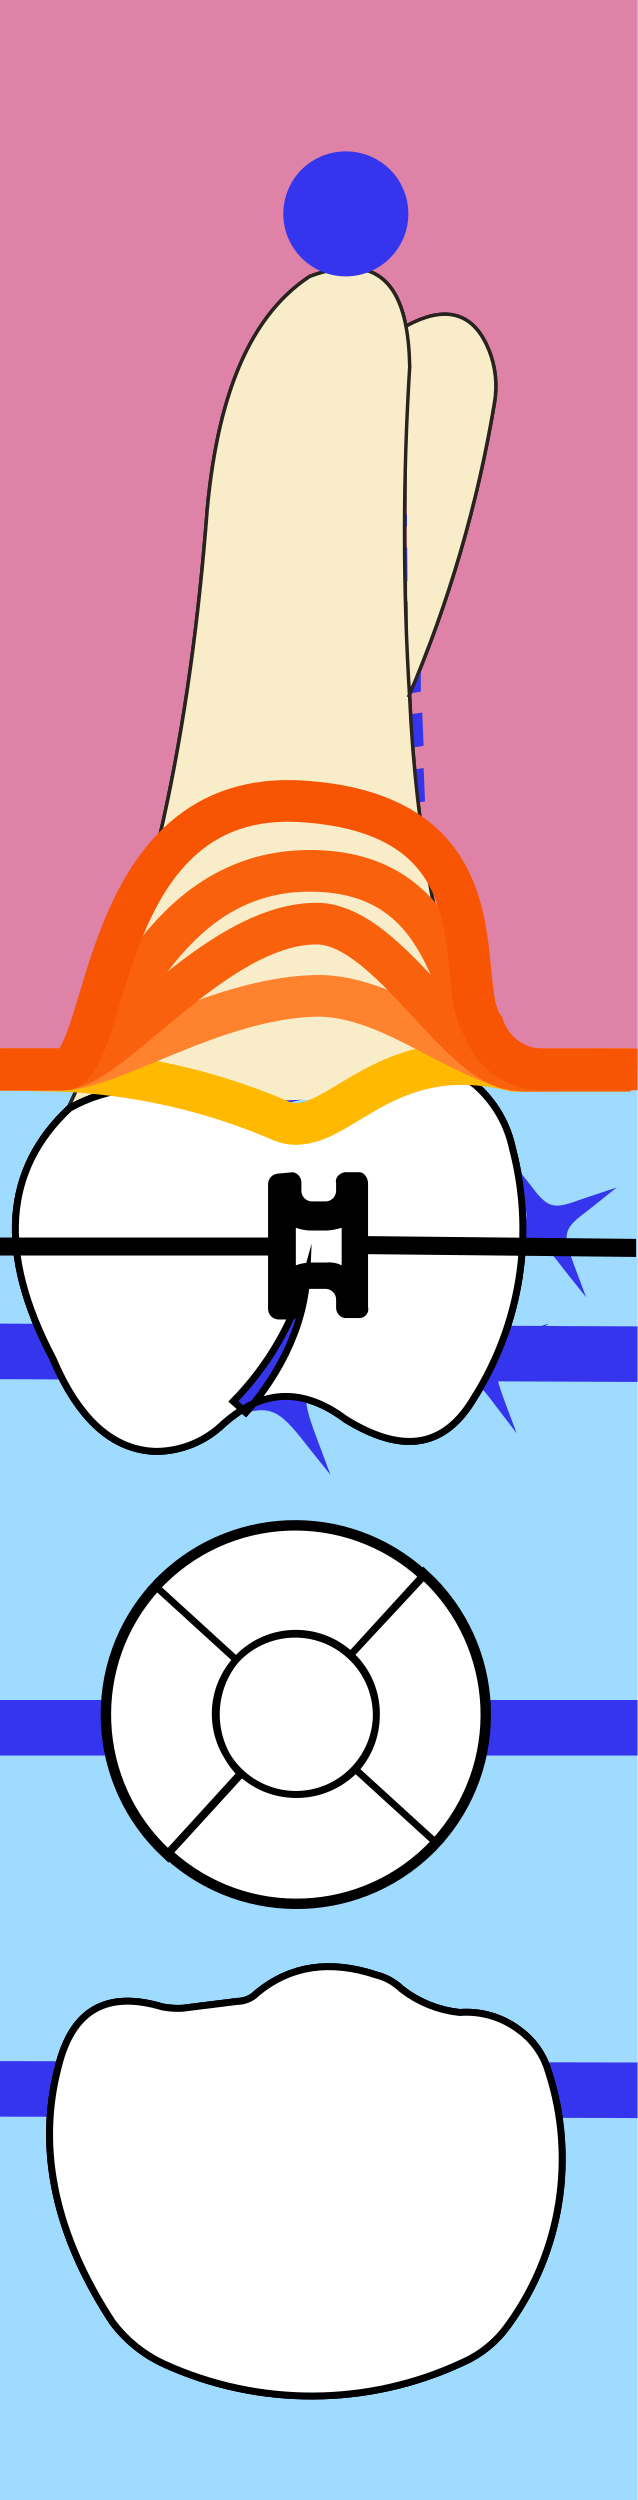
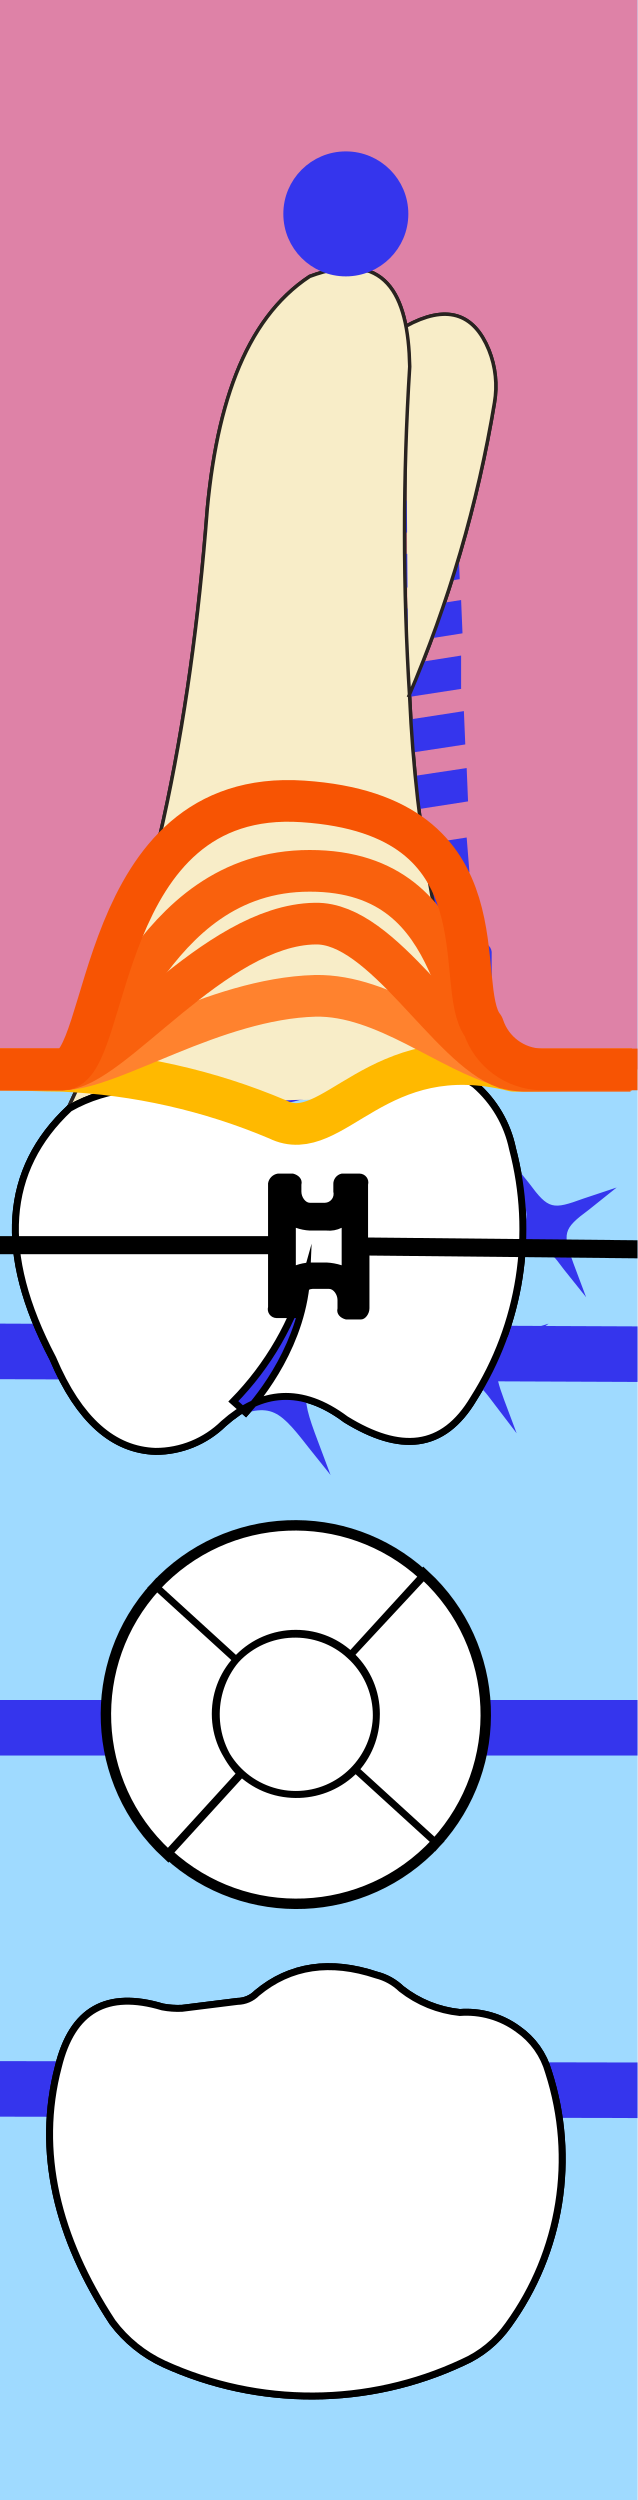
<svg xmlns="http://www.w3.org/2000/svg" viewBox="0 0 45.9 180">
  <g class="Слой_2" data-name="Слой 2">
    <g class="Слой_1-2" data-name="Слой 1">
      <g class="_28" data-name="28">
-         <path class="background" d="M45.9,0H0V180H45.9Z" style="fill:#9fdaff" />
-         <path class="bone" d="M45.9,0H0V77H45.9Z" style="fill:#de82a7" />
+         <path class="background" d="M45.9,180H0V0H45.9Z" style="fill:#9fdaff" />
+         <path class="bone" d="M45.9,77H0V0H45.9Z" style="fill:#de82a7" />
        <path class="bridge" d="M0,99.3v-4l45.9.2v4Zm45.9,53.2v-4L0,148.4v4Zm0-26.1v-4H0v4Z" style="fill:#3535ed" />
        <path class="root" d="M4.9,79.8c5.6-11.9,8.6-26,9.9-41.6.6-8.8,2.8-15.2,7.5-18.3,5.4-2,7.1,1.2,7.2,6.5a190.59,190.59,0,0,0,0,23.9,106.16,106.16,0,0,0,5.2,28.4M29.2,23.5c2.9-1.6,4.9-1,6,1.7a7,7,0,0,1,.4,3.8,92.11,92.11,0,0,1-6.2,21.2" style="fill:#f8edc8;stroke:#292320;stroke-miterlimit:10;stroke-width:0.25px" />
-         <path class="rootCanal" d="M14.8,78.4a1.66,1.66,0,0,1-1.2-2.1c5.9-16.6,7.7-54.1,11.6-56.1,3.3-1.7-3.7,30-.3,56.2a2.09,2.09,0,0,1-1.2,2.1,19.06,19.06,0,0,1-3.4,1,1.73,1.73,0,0,1-1-.1C18.8,79.3,17.5,79,14.8,78.4Z" style="fill:#3535ed" />
-         <path class="implant" d="M15.9,39.9l14-2.1a2.36,2.36,0,0,0-.8-.9,15.85,15.85,0,0,0-12.1,0,1.78,1.78,0,0,0-1,1.6ZM15.7,44l14.4-2.3L30,39.3,15.9,41.5Zm-.1,3.9,14.6-2.3-.1-2.4L15.6,45.5Zm-.2,4.2,14.9-2.3V47.4L15.7,49.7Zm0,3.9,15.1-2.3-.1-2.4L15.5,53.6Zm-.2,4.1,15.4-2.4-.1-2.4L15.2,57.6Zm-.1,5.1,15.7-2.4-.2-2.5L15.1,62.7Zm-.1.6V66H30.9l-.1-2.7L15,65.8Zm-1.5,3v1.9a.9.9,0,0,1,.5-.1H32c.2,0,.3.1.5.1v-2a1.42,1.42,0,0,0-.2-.6,1.08,1.08,0,0,0-.7-.3h-17a1,1,0,0,0-1.1,1Zm-.6,4.7v1.2h0a1,1,0,0,0,1,1H32a1,1,0,0,0,1-1V73.5a1.19,1.19,0,0,0-.5-.9c-.2-.1-.3-.2-.5-.2H14a1.39,1.39,0,0,0-1.1,1.1Z" style="fill:#3535ed" />
-         <path class="rootMusk" d="M4.9,79.8c5.6-11.9,8.6-26,9.9-41.6.6-8.8,2.8-15.2,7.5-18.3,5.4-2,7.1,1.2,7.2,6.5a190.59,190.59,0,0,0,0,23.9,106.16,106.16,0,0,0,5.2,28.4M29.2,23.5c2.9-1.6,4.9-1,6,1.7a7,7,0,0,1,.4,3.8,92.11,92.11,0,0,1-6.2,21.2" style="fill:#f8edc8;stroke:#292320;stroke-miterlimit:10;stroke-width:0.25px" />
-         <path class="coronaLingual" d="M11.8,170.2a25.64,25.64,0,0,0,21.5-.1,7.91,7.91,0,0,0,3.3-2.7,20.39,20.39,0,0,0,2.9-18.2,5.61,5.61,0,0,0-2.2-3.1,6.29,6.29,0,0,0-4.2-1.2,8.17,8.17,0,0,1-4.2-1.7,4,4,0,0,0-1.8-1c-3.3-1.1-6.2-.7-8.6,1.3a2,2,0,0,1-1.4.6l-4,.5a6.15,6.15,0,0,1-1.4-.1c-4-1.2-6.5.2-7.5,4.3-1.6,6.1-.1,12.3,3.9,18.4A9.65,9.65,0,0,0,11.8,170.2Z" style="fill:#fff;stroke:#000;stroke-miterlimit:10;stroke-width:0.5px" />
-         <path class="coronaLingualIncisalDistal" d="M29.9,149.9v-6a8,8,0,0,0,3,.9,5.79,5.79,0,0,1,4.2,1.2,5.91,5.91,0,0,1,2.2,3.1c.1.3.1.6.2.8Z" style="fill:#3535ed" />
-         <path class="coronaLingualIncisalMiddle" d="M14.4,149.9v-5.5l2.8-.3a3.51,3.51,0,0,0,1.4-.6c2.4-2,5.2-2.4,8.5-1.3a4,4,0,0,1,1.8,1,4.44,4.44,0,0,0,1.1.8v6Z" style="fill:#3535ed" />
-         <path class="coronaLingualIncisionMesial" d="M4.1,149.9c.1-.4.1-.8.2-1.2,1-4.1,3.6-5.5,7.5-4.3a2.29,2.29,0,0,0,1.4.1l1.2-.1v5.5Z" style="fill:#3535ed" />
-         <path class="coronaLingualMiddleDistal" d="M38.6,163.6H30.1V149.8h9.6A20.43,20.43,0,0,1,38.6,163.6Z" style="fill:#3535ed" />
-         <path class="coronaLingualMiddleMiddle" d="M30.1,149.9H14.3v13.8H30.1Z" style="fill:#3535ed" />
-         <path class="coronaLingualMiddleMesial" d="M6.3,163.6a21.32,21.32,0,0,1-2.2-13.8H14.5v13.8Z" style="fill:#3535ed" />
-         <path class="coronaLingualCervicalDistal" d="M36.5,167.3a7.91,7.91,0,0,1-3.3,2.7c-1,.5-2.1.8-3.1,1.2v-7.6h8.4A16.49,16.49,0,0,1,36.5,167.3Z" style="fill:#3535ed" />
-         <path class="coronaLingualCervicalMiddle" d="M14.5,171.1v-7.5H30.1v7.6A24.49,24.49,0,0,1,14.5,171.1Z" style="fill:#3535ed" />
-         <path class="coronaLingualCervicalMesial" d="M11.9,170.1a8.11,8.11,0,0,1-3.6-3,39.72,39.72,0,0,1-2-3.5h8.2v7.5A13.89,13.89,0,0,1,11.9,170.1Z" style="fill:#3535ed" />
+         <path class="rootCanal" d="M19.3,79.4a1.73,1.73,0,0,0,1,.1,19.06,19.06,0,0,0,3.4-1,2.09,2.09,0,0,0,1.2-2.1c-3.4-26.2,3.6-57.9.3-56.2-3.9,2-5.7,39.5-11.6,56.1a1.66,1.66,0,0,0,1.2,2.1C17.5,79,18.8,79.3,19.3,79.4Z" style="fill:#3535ed" />
+         <path class="implant" d="M18.9,39.9l14-2.1a1.8,1.8,0,0,0-.8-.9,15.85,15.85,0,0,0-12.1,0,1.78,1.78,0,0,0-1,1.6ZM18.7,44l14.4-2.3L33,39.3,18.9,41.5Zm0,3.9,14.6-2.3-.1-2.4L18.7,45.5Zm-.4,4,14.9-2.3V47.2L18.6,49.5Zm.1,4,15.1-2.3-.1-2.4L18.5,53.5Zm-.1,4.2,15.4-2.4-.1-2.4L18.3,57.6Zm-.2,5.1,15.7-2.4-.2-2.5L18.1,62.7Zm0,.6L18,66H33.9l-.1-2.7L18.1,65.8Zm-1.6,3-.1,1.9a.9.9,0,0,1,.5-.1h18c.2,0,.3.1.5.1v-2a.73.73,0,0,0-.2-.6,1.49,1.49,0,0,0-.7-.3h-17a1,1,0,0,0-1,1ZM16,73.5l-.1,1.3h0a1,1,0,0,0,1,1h18a1,1,0,0,0,1-1V73.6a1.05,1.05,0,0,0-.5-.9c-.2-.1-.3-.2-.5-.2H17a1,1,0,0,0-1,1Z" style="fill:#3535ed" />
+         <path class="rootMask" d="M4.9,79.8c5.6-11.9,8.6-26,9.9-41.6.6-8.8,2.8-15.2,7.5-18.3,5.4-2,7.1,1.2,7.2,6.5a190.59,190.59,0,0,0,0,23.9,106.16,106.16,0,0,0,5.2,28.4M29.2,23.5c2.9-1.6,4.9-1,6,1.7a7,7,0,0,1,.4,3.8,92.11,92.11,0,0,1-6.2,21.2" style="fill:#f8edc8;stroke:#292320;stroke-miterlimit:10;stroke-width:0.25px" />
+         <path class="coronaLingual" d="M8.1,167.2c-4-6.1-5.5-12.3-3.9-18.4,1-4.1,3.5-5.5,7.5-4.3a6.15,6.15,0,0,0,1.4.1l4-.5a2,2,0,0,0,1.4-.6c2.4-2,5.3-2.4,8.6-1.3a4,4,0,0,1,1.8,1,8.17,8.17,0,0,0,4.2,1.7,6.29,6.29,0,0,1,4.2,1.2,5.61,5.61,0,0,1,2.2,3.1,20.39,20.39,0,0,1-2.9,18.2,7.91,7.91,0,0,1-3.3,2.7,25.64,25.64,0,0,1-21.5.1A9.65,9.65,0,0,1,8.1,167.2Z" style="fill:#fff;stroke:#000;stroke-miterlimit:10;stroke-width:0.5px" />
+         <path class="coronaLingualIncisalDistal" d="M39.5,149.9c-.1-.2-.1-.5-.2-.8a5.91,5.91,0,0,0-2.2-3.1,5.79,5.79,0,0,0-4.2-1.2,8,8,0,0,1-3-.9v6Z" style="fill:#3535ed" />
+         <path class="coronaLingualIncisalMiddle" d="M30,150v-6a4.44,4.44,0,0,1-1.1-.8,4,4,0,0,0-1.8-1c-3.3-1.1-6.1-.7-8.5,1.3a3.51,3.51,0,0,1-1.4.6l-2.8.3v5.5Z" style="fill:#3535ed" />
+         <path class="coronaLingualIncisionMesial" d="M14.4,149.9v-5.5l-1.2.1a2.29,2.29,0,0,1-1.4-.1c-3.9-1.2-6.5.2-7.5,4.3-.1.4-.1.8-.2,1.2Z" style="fill:#3535ed" />
+         <path class="coronaLingualMiddleDistal" d="M39.7,149.8H30.1v13.8h8.5A20.43,20.43,0,0,0,39.7,149.8Z" style="fill:#3535ed" />
+         <path class="coronaLingualMiddleMiddle" d="M30.1,163.7H14.3V149.9H30.1Z" style="fill:#3535ed" />
+         <path class="coronaLingualMiddleMesial" d="M14.5,163.6V149.8H4.1a21.32,21.32,0,0,0,2.2,13.8Z" style="fill:#3535ed" />
+         <path class="coronaLingualCervicalDistal" d="M38.5,163.6H30.1v7.6c1-.4,2.1-.7,3.1-1.2a7.91,7.91,0,0,0,3.3-2.7A16.49,16.49,0,0,0,38.5,163.6Z" style="fill:#3535ed" />
+         <path class="coronaLingualCervicalMiddle" d="M30.1,171.2v-7.6H14.5v7.5A24.49,24.49,0,0,0,30.1,171.2Z" style="fill:#3535ed" />
+         <path class="coronaLingualCervicalMesial" d="M14.5,171.1v-7.5H6.3a39.72,39.72,0,0,0,2,3.5,8.11,8.11,0,0,0,3.6,3A13.89,13.89,0,0,0,14.5,171.1Z" style="fill:#3535ed" />
        <path class="coronaLabial" d="M34.1,100.7c-2.2,3.7-5.3,3.9-9.2,1.5-3.2-2.4-6.1-2.1-8.8.3a7,7,0,0,1-4.9,2c-3-.1-5.5-2.2-7.4-6.7C-.2,90.2.3,84.2,5,79.8c2.8-1.6,6.1-1.8,9.6-1.1a6.31,6.31,0,0,1,2.3.8c2.5,1.5,5.5.8,8.6-1.1a8.6,8.6,0,0,1,2.7-.9l2.2-.3a5.18,5.18,0,0,1,3.8.9,8.35,8.35,0,0,1,2.7,4.6A22.79,22.79,0,0,1,34.1,100.7Zm-17.3.2.9.8c1-1.1,4.2-5,4.4-10A21.22,21.22,0,0,1,16.8,100.9Z" style="fill:#fff;stroke:#000;stroke-miterlimit:10;stroke-width:0.5px" />
-         <path class="coronaLabialIncisalDistal" d="M27.8,98v5.6c2.6.7,4.7-.1,6.3-2.9.5-.9,1-1.8,1.4-2.7Z" style="fill:#3535ed" />
-         <path class="coronaLabialIncisalMiddle" d="M10.5,98v6.5c.3,0,.5.1.8.1a7,7,0,0,0,4.9-2c2.7-2.4,5.6-2.7,8.8-.3a10.76,10.76,0,0,0,2.9,1.3V98Z" style="fill:#3535ed" />
-         <path class="coronaLabialIncisionMesial" d="M4,98c1.7,4,3.9,6.1,6.5,6.5V98Z" style="fill:#3535ed" />
-         <path class="coronaLabialMiddleDistal" d="M37.2,84H27.9V98h7.7A22.52,22.52,0,0,0,37.2,84Z" style="fill:#3535ed" />
-         <path class="coronaLabialMiddleMiddle" d="M27.9,83.9H10.3V98H27.9Z" style="fill:#3535ed" />
-         <path class="coronaLabialMiddleMesial" d="M2.2,84C.5,87.8,1.1,92.4,3.9,97.9V98h6.5V84Z" style="fill:#3535ed" />
-         <path class="coronaLabialCervicalDistal" d="M36.9,82.7a8.35,8.35,0,0,0-2.7-4.6,5.18,5.18,0,0,0-3.8-.9l-2.2.3a.76.76,0,0,0-.4.1V84h9.4C37.1,83.6,37,83.1,36.9,82.7Z" style="fill:#3535ed" />
-         <path class="coronaLabialCervicalMiddle" d="M25.6,78.5c-3.1,1.9-6.1,2.6-8.6,1.1a6.31,6.31,0,0,0-2.3-.8,20.24,20.24,0,0,0-4.3-.4V84H27.9V77.6A9.17,9.17,0,0,0,25.6,78.5Z" style="fill:#3535ed" />
-         <path class="coronaLabialCervicalMesial" d="M5.1,79.9A11.42,11.42,0,0,0,2.2,84h8.3V78.4A12.86,12.86,0,0,0,5.1,79.9Z" style="fill:#3535ed" />
+         <path class="coronaLabialIncisalDistal" d="M35.5,98c-.4.9-.9,1.8-1.4,2.7-1.6,2.8-3.7,3.6-6.3,2.9V98Z" style="fill:#3535ed" />
+         <path class="coronaLabialIncisalMiddle" d="M27.9,98v5.6a10.76,10.76,0,0,1-2.9-1.3c-3.2-2.4-6.1-2.1-8.8.3a7,7,0,0,1-4.9,2c-.3,0-.5-.1-.8-.1V98Z" style="fill:#3535ed" />
+         <path class="coronaLabialIncisionMesial" d="M10.5,98v6.5C7.9,104.1,5.7,102,4,98Z" style="fill:#3535ed" />
+         <path class="coronaLabialMiddleDistal" d="M35.6,98H27.9V84h9.3A22.52,22.52,0,0,1,35.6,98Z" style="fill:#3535ed" />
+         <path class="coronaLabialMiddleMiddle" d="M27.9,98H10.3V83.9H27.9Z" style="fill:#3535ed" />
+         <path class="coronaLabialMiddleMesial" d="M10.4,84V98H3.9v-.1C1.1,92.4.5,87.8,2.2,84Z" style="fill:#3535ed" />
+         <path class="coronaLabialCervicalDistal" d="M37.2,84H27.8V77.6a.76.76,0,0,1,.4-.1l2.2-.3a5.18,5.18,0,0,1,3.8.9,8.35,8.35,0,0,1,2.7,4.6C37,83.1,37.1,83.6,37.2,84Z" style="fill:#3535ed" />
+         <path class="coronaLabialCervicalMiddle" d="M27.9,77.6V84H10.4V78.4a20.24,20.24,0,0,1,4.3.4,6.31,6.31,0,0,1,2.3.8c2.5,1.5,5.5.8,8.6-1.1A9.17,9.17,0,0,1,27.9,77.6Z" style="fill:#3535ed" />
+         <path class="coronaLabialCervicalMesial" d="M10.5,78.4V84H2.2a11.42,11.42,0,0,1,2.9-4.1A12.86,12.86,0,0,1,10.5,78.4Z" style="fill:#3535ed" />
        <path class="veneer" d="M24.3,96.7c-3.7,1.4-4.1,1.3-6.5-1.8l-1.6-2,.9,2.4c1.4,3.6,1.3,4.1-1.8,6.4l-2,1.6,2.4-.9c3.7-1.4,4.1-1.3,6.5,1.8l1.6,2-.9-2.4c-1.4-3.7-1.3-4.1,1.8-6.5l2-1.6ZM22.7,83c-2.2.8-2.5.8-3.9-1.1l-1.6-2,.9,2.4c.8,2.2.8,2.4-1.1,3.9l-2,1.6,2.4-.9c2.3-.8,2.5-.8,3.9,1.1l1.6,2-1-2.3c-.8-2.2-.8-2.5,1.1-3.9l2-1.6ZM9.6,86.4c-2.2.8-2.5.8-3.9-1.1l-1.6-2L5,85.7c.8,2.2.8,2.5-1.1,3.9l-2,1.6,2.4-.9c2.2-.8,2.5-.8,3.9,1.1l1.6,2L8.9,91c-.8-2.2-.8-2.5,1.1-3.9l2-1.6ZM16.5,89a.75.75,0,0,0,.1.5,2.51,2.51,0,0,0-1.9-.5,1.9,1.9,0,0,0,.5-1.9,2.51,2.51,0,0,0,1.9.5,2,2,0,0,0-.6,1.4ZM37,96.1c-2.2.8-2.5.8-3.9-1.1l-1.6-2,.9,2.4c.8,2.2.8,2.5-1.1,3.9l-2,1.6,2.4-.9c2.3-.8,2.5-.8,3.9,1.1l1.6,2.1-.9-2.4c-.8-2.2-.8-2.5,1.1-3.9l2.1-1.6Zm5-9.8c-2.2.8-2.5.8-3.9-1.1l-1.6-2,.9,2.4c.8,2.2.8,2.5-1.1,3.9l-2,1.6,2.4-.9c2.2-.8,2.5-.7,3.9,1.2l1.6,2L41.3,91c-.8-2.2-.8-2.5,1.1-3.9l2-1.6ZM30,89a.75.75,0,0,0,.1.5,2.51,2.51,0,0,0-1.9-.5,1.9,1.9,0,0,0,.5-1.9,2.51,2.51,0,0,0,1.9.5A2,2,0,0,0,30,89Z" style="fill:#3535ed" />
        <path class="coronaTop" d="M17,119.5l-5.7-5.2a13.56,13.56,0,0,1,19.1-.8l-5.2,5.7A5.83,5.83,0,0,0,17,119.5Zm.3,8.2-5.2,5.7h0a13.56,13.56,0,0,1-.8-19.1l5.7,5.2A6.13,6.13,0,0,0,17.3,127.7Zm8.3-.3,5.7,5.2h0a13.56,13.56,0,0,1-19.1.8l5.2-5.7A5.92,5.92,0,0,0,25.6,127.4Zm4.9-13.9a13.56,13.56,0,0,1,.8,19.1l-5.7-5.2h0a5.83,5.83,0,0,0-.4-8.2Zm-3.4,9.9a5.8,5.8,0,1,1-5.8-5.8A5.8,5.8,0,0,1,27.1,123.4Z" style="fill:#fff;stroke:#000;stroke-miterlimit:10" />
-         <path class="coronaTopBuccal" d="M25.2,119.2l5.2-5.7a13.56,13.56,0,0,0-19.1.8l5.7,5.2A5.83,5.83,0,0,1,25.2,119.2Z" style="fill:#3535ed" />
-         <path class="coronaTopMedial" d="M17,119.5l-5.7-5.2a13.56,13.56,0,0,0,.8,19.1h0l5.2-5.7A6.13,6.13,0,0,1,17,119.5Z" style="fill:#3535ed" />
-         <path class="coronaTopLingual" d="M17.4,127.7l-5.2,5.7a13.56,13.56,0,0,0,19.1-.8h0l-5.7-5.2A5.92,5.92,0,0,1,17.4,127.7Z" style="fill:#3535ed" />
-         <path class="coronaTopDistal" d="M25.2,119.2a5.83,5.83,0,0,1,.4,8.2h0l5.7,5.2a13.56,13.56,0,0,0-.8-19.1Z" style="fill:#3535ed" />
-         <path class="coronaTopOclusial" d="M21.3,117.6a5.8,5.8,0,1,0,5.8,5.8A5.8,5.8,0,0,0,21.3,117.6Z" style="fill:#3535ed" />
-         <path class="silant" d="M30.3,131.5a19,19,0,0,1-6.9,1.2c-5.8,0-9.2-2.2-9.2-5.4,0-2.7,2.2-4.2,6.4-5.4,3.2-.9,4.7-1.6,4.7-3.1,0-1.3-1.5-2.5-4.1-2.5a13.11,13.11,0,0,0-5,1l-1.1-2.4a15.66,15.66,0,0,1,6-1.1c5.3,0,8.4,2.4,8.4,5.3,0,2.2-2.1,4-6.5,5.1-3.3.9-4.6,1.8-4.6,3.3s1.5,2.7,4.8,2.7a16.09,16.09,0,0,0,5.9-1.3Z" style="fill:#3535ed" />
+         <path class="coronaTopBuccal" d="M17,119.5l-5.7-5.2a13.56,13.56,0,0,1,19.1-.8l-5.2,5.7A5.83,5.83,0,0,0,17,119.5Z" style="fill:#3535ed" />
+         <path class="coronaTopMedial" d="M17.3,127.7l-5.2,5.7h0a13.56,13.56,0,0,1-.8-19.1l5.7,5.2A6.13,6.13,0,0,0,17.3,127.7Z" style="fill:#3535ed" />
+         <path class="coronaTopLingual" d="M25.6,127.4l5.7,5.2h0a13.56,13.56,0,0,1-19.1.8l5.2-5.7A5.92,5.92,0,0,0,25.6,127.4Z" style="fill:#3535ed" />
+         <path class="coronaTopDistal" d="M30.5,113.5a13.56,13.56,0,0,1,.8,19.1l-5.7-5.2h0a5.83,5.83,0,0,0-.4-8.2Z" style="fill:#3535ed" />
+         <path class="coronaTopOclusial" d="M27.1,123.4a5.8,5.8,0,1,1-5.8-5.8A5.8,5.8,0,0,1,27.1,123.4Z" style="fill:#3535ed" />
+         <path class="silant" d="M29.1,128.9a16.09,16.09,0,0,1-5.9,1.3c-3.3,0-4.8-1.2-4.8-2.7s1.3-2.4,4.6-3.3c4.4-1.1,6.5-2.9,6.5-5.1,0-2.9-3.1-5.3-8.4-5.3a15.66,15.66,0,0,0-6,1.1l1.1,2.4a13.11,13.11,0,0,1,5-1c2.6,0,4.1,1.2,4.1,2.5,0,1.5-1.5,2.2-4.7,3.1-4.2,1.2-6.4,2.7-6.4,5.4,0,3.2,3.4,5.4,9.2,5.4a19,19,0,0,0,6.9-1.2Z" style="fill:#3535ed" />
        <path class="crown" d="M8.1,167.2c-4-6.1-5.5-12.3-3.9-18.4,1-4.1,3.5-5.5,7.5-4.3a6.15,6.15,0,0,0,1.4.1l4-.5a2,2,0,0,0,1.4-.6c2.4-2,5.3-2.4,8.6-1.3a4,4,0,0,1,1.8,1,8.17,8.17,0,0,0,4.2,1.7,6.29,6.29,0,0,1,4.2,1.2,5.61,5.61,0,0,1,2.2,3.1,20.39,20.39,0,0,1-2.9,18.2,7.91,7.91,0,0,1-3.3,2.7,25.64,25.64,0,0,1-21.5.1A9.65,9.65,0,0,1,8.1,167.2ZM36.9,82.7a8.35,8.35,0,0,0-2.7-4.6,5.18,5.18,0,0,0-3.8-.9l-2.2.3a8.6,8.6,0,0,0-2.7.9c-3.1,1.9-6.1,2.6-8.6,1.1a6.31,6.31,0,0,0-2.3-.8c-3.5-.7-6.8-.5-9.6,1.1C.3,84.2-.2,90.2,3.8,97.8c1.9,4.5,4.4,6.6,7.4,6.7a7,7,0,0,0,4.9-2c2.7-2.4,5.6-2.7,8.8-.3,3.9,2.4,7,2.2,9.2-1.5A22.79,22.79,0,0,0,36.9,82.7Zm-14.8,9c-.2,5-3.4,8.9-4.4,10l-.9-.8A21.22,21.22,0,0,0,22.1,91.7Zm3.1,27.5,5.2-5.7a13.56,13.56,0,0,0-19.1.8l5.7,5.2A5.83,5.83,0,0,1,25.2,119.2Zm-8.2.3-5.7-5.2a13.56,13.56,0,0,0,.8,19.1h0l5.2-5.7A6.13,6.13,0,0,1,17,119.5Zm.4,8.2-5.2,5.7a13.56,13.56,0,0,0,19.1-.8h0l-5.7-5.2A5.92,5.92,0,0,1,17.4,127.7Zm7.8-8.5a5.83,5.83,0,0,1,.4,8.2h0l5.7,5.2a13.56,13.56,0,0,0-.8-19.1Zm-3.9-1.6a5.8,5.8,0,1,0,5.8,5.8A5.8,5.8,0,0,0,21.3,117.6Z" style="fill:#fff;stroke:#000;stroke-miterlimit:10;stroke-width:0.5px" />
-         <path class="braces" d="M24.6,88.4h0v2.7a2,2,0,0,0-1.1-.2H22.3a3.55,3.55,0,0,0-1,.2V88.4h0a3.55,3.55,0,0,0,1,.2h1.2a4.25,4.25,0,0,0,1.1-.2M20,84.5a.77.77,0,0,0-.7.8v3.8H0v1.3H19.3v3.8a.77.77,0,0,0,.7.8h1.1c.4-.1.7-.4.6-.8v-.6c0-.4.3-.8.6-.8h1.2a.77.77,0,0,1,.7.8v.5a.76.76,0,0,0,.6.8h1.1a.64.64,0,0,0,.6-.8V90.3l19.3.2V89.2L26.5,89V85.2c0-.4-.3-.8-.6-.8H24.8c-.4.1-.7.4-.6.8v.5a.77.77,0,0,1-.7.8H22.4a.77.77,0,0,1-.7-.8v-.5a.76.76,0,0,0-.6-.8l-1.1.1Z" />
-         <path class="gum" d="M0,77c1.5,0,3,.1,4.5.1A44.84,44.84,0,0,1,20,80.6c4,2,7.1-6,17-3.5l8.4-.1" style="fill:none;stroke:#ffb900;stroke-linejoin:round;stroke-width:3px" />
-         <path class="paradontit1" d="M0,77H4.5c3.5,0,10.9-5.1,18.2-5.3,5-.1,9.7,4.1,13.7,5.1a5.16,5.16,0,0,0,1.1.2h8" style="fill:none;stroke:#ff822e;stroke-linejoin:round;stroke-width:3px" />
-         <path class="paradontit2" d="M0,77H4.5C8,77,15.4,66.6,22.7,66.5c4.9-.1,9.6,9,13.7,10.4a5.85,5.85,0,0,0,1.3.2h7.7" style="fill:none;stroke:#f9610d;stroke-linejoin:round;stroke-width:3px" />
-         <path class="paradontit3" d="M0,77H4.5c3.5,0,6-14.3,17.8-14.3s10,12.8,14.1,14.1a5.85,5.85,0,0,0,1.3.2h7.8" style="fill:none;stroke:#f9610d;stroke-linejoin:round;stroke-width:3px" />
-         <path class="paradontit4" d="M0,77H4.5C8,77,6.8,56.7,21.8,57.7S32.5,71,34.8,73.9A4.51,4.51,0,0,0,39,77h6.9" style="fill:none;stroke:#f75403;stroke-linejoin:round;stroke-width:3px" />
-         <path class="periodontit" d="M24.9,10.9a4.48,4.48,0,0,0-4.5,4.5,4.5,4.5,0,0,0,9,0A4.48,4.48,0,0,0,24.9,10.9Z" style="fill:#3535ed" />
+         <path class="braces" d="M24.6,88.4h0v2.7a4.25,4.25,0,0,0-1.1-.2H22.3a3.55,3.55,0,0,0-1,.2V88.4h0a3.55,3.55,0,0,0,1,.2h1.2a2,2,0,0,0,1.1-.2M20,84.5a.84.84,0,0,0-.7.7V89H0v1.3H19.3v3.8a.64.64,0,0,0,.6.8h1.4a.76.76,0,0,0,.6-.8v-.5a.64.64,0,0,1,.6-.8h1.2c.3,0,.6.4.6.8v.6c-.1.4.2.7.6.8H26c.3,0,.6-.4.6-.8V90.4l19.3.2V89.3l-19.4-.2V85.3a.64.64,0,0,0-.6-.8H24.6a.76.76,0,0,0-.6.8v.5a.64.64,0,0,1-.6.8H22.3c-.3,0-.6-.4-.6-.8v-.5c.1-.4-.2-.7-.6-.8Z" />
+         <path class="gum" d="M45.4,77l-8.4.1c-9.9-2.5-13,5.5-17,3.5A44.84,44.84,0,0,0,4.5,77.1C3,77.1,1.5,77,0,77" style="fill:none;stroke:#ffb900;stroke-linejoin:round;stroke-width:3px" />
+         <path class="paradontit1" d="M45.5,77h-8a5.16,5.16,0,0,1-1.1-.2c-4-1-8.7-5.2-13.7-5.1C15.4,71.9,8,77,4.5,77H0" style="fill:none;stroke:#ff822e;stroke-linejoin:round;stroke-width:3px" />
+         <path class="paradontit2" d="M45.4,77.1H37.7a5.85,5.85,0,0,1-1.3-.2c-4.1-1.4-8.8-10.5-13.7-10.4C15.4,66.6,8,77,4.5,77H0" style="fill:none;stroke:#f9610d;stroke-linejoin:round;stroke-width:3px" />
+         <path class="paradontit3" d="M45.5,77H37.7a5.85,5.85,0,0,1-1.3-.2c-4.1-1.3-2.3-14.1-14.1-14.1S8,77,4.5,77H0" style="fill:none;stroke:#f9610d;stroke-linejoin:round;stroke-width:3px" />
+         <path class="paradontit4" d="M45.9,77H39a4.51,4.51,0,0,1-4.2-3.1c-2.3-2.9,2-15.2-13-16.2S8,77,4.5,77H0" style="fill:none;stroke:#f75403;stroke-linejoin:round;stroke-width:3px" />
+         <path class="periodontit" d="M29.4,15.4a4.5,4.5,0,0,1-9,0,4.5,4.5,0,1,1,9,0Z" style="fill:#3535ed" />
      </g>
    </g>
  </g>
</svg>
